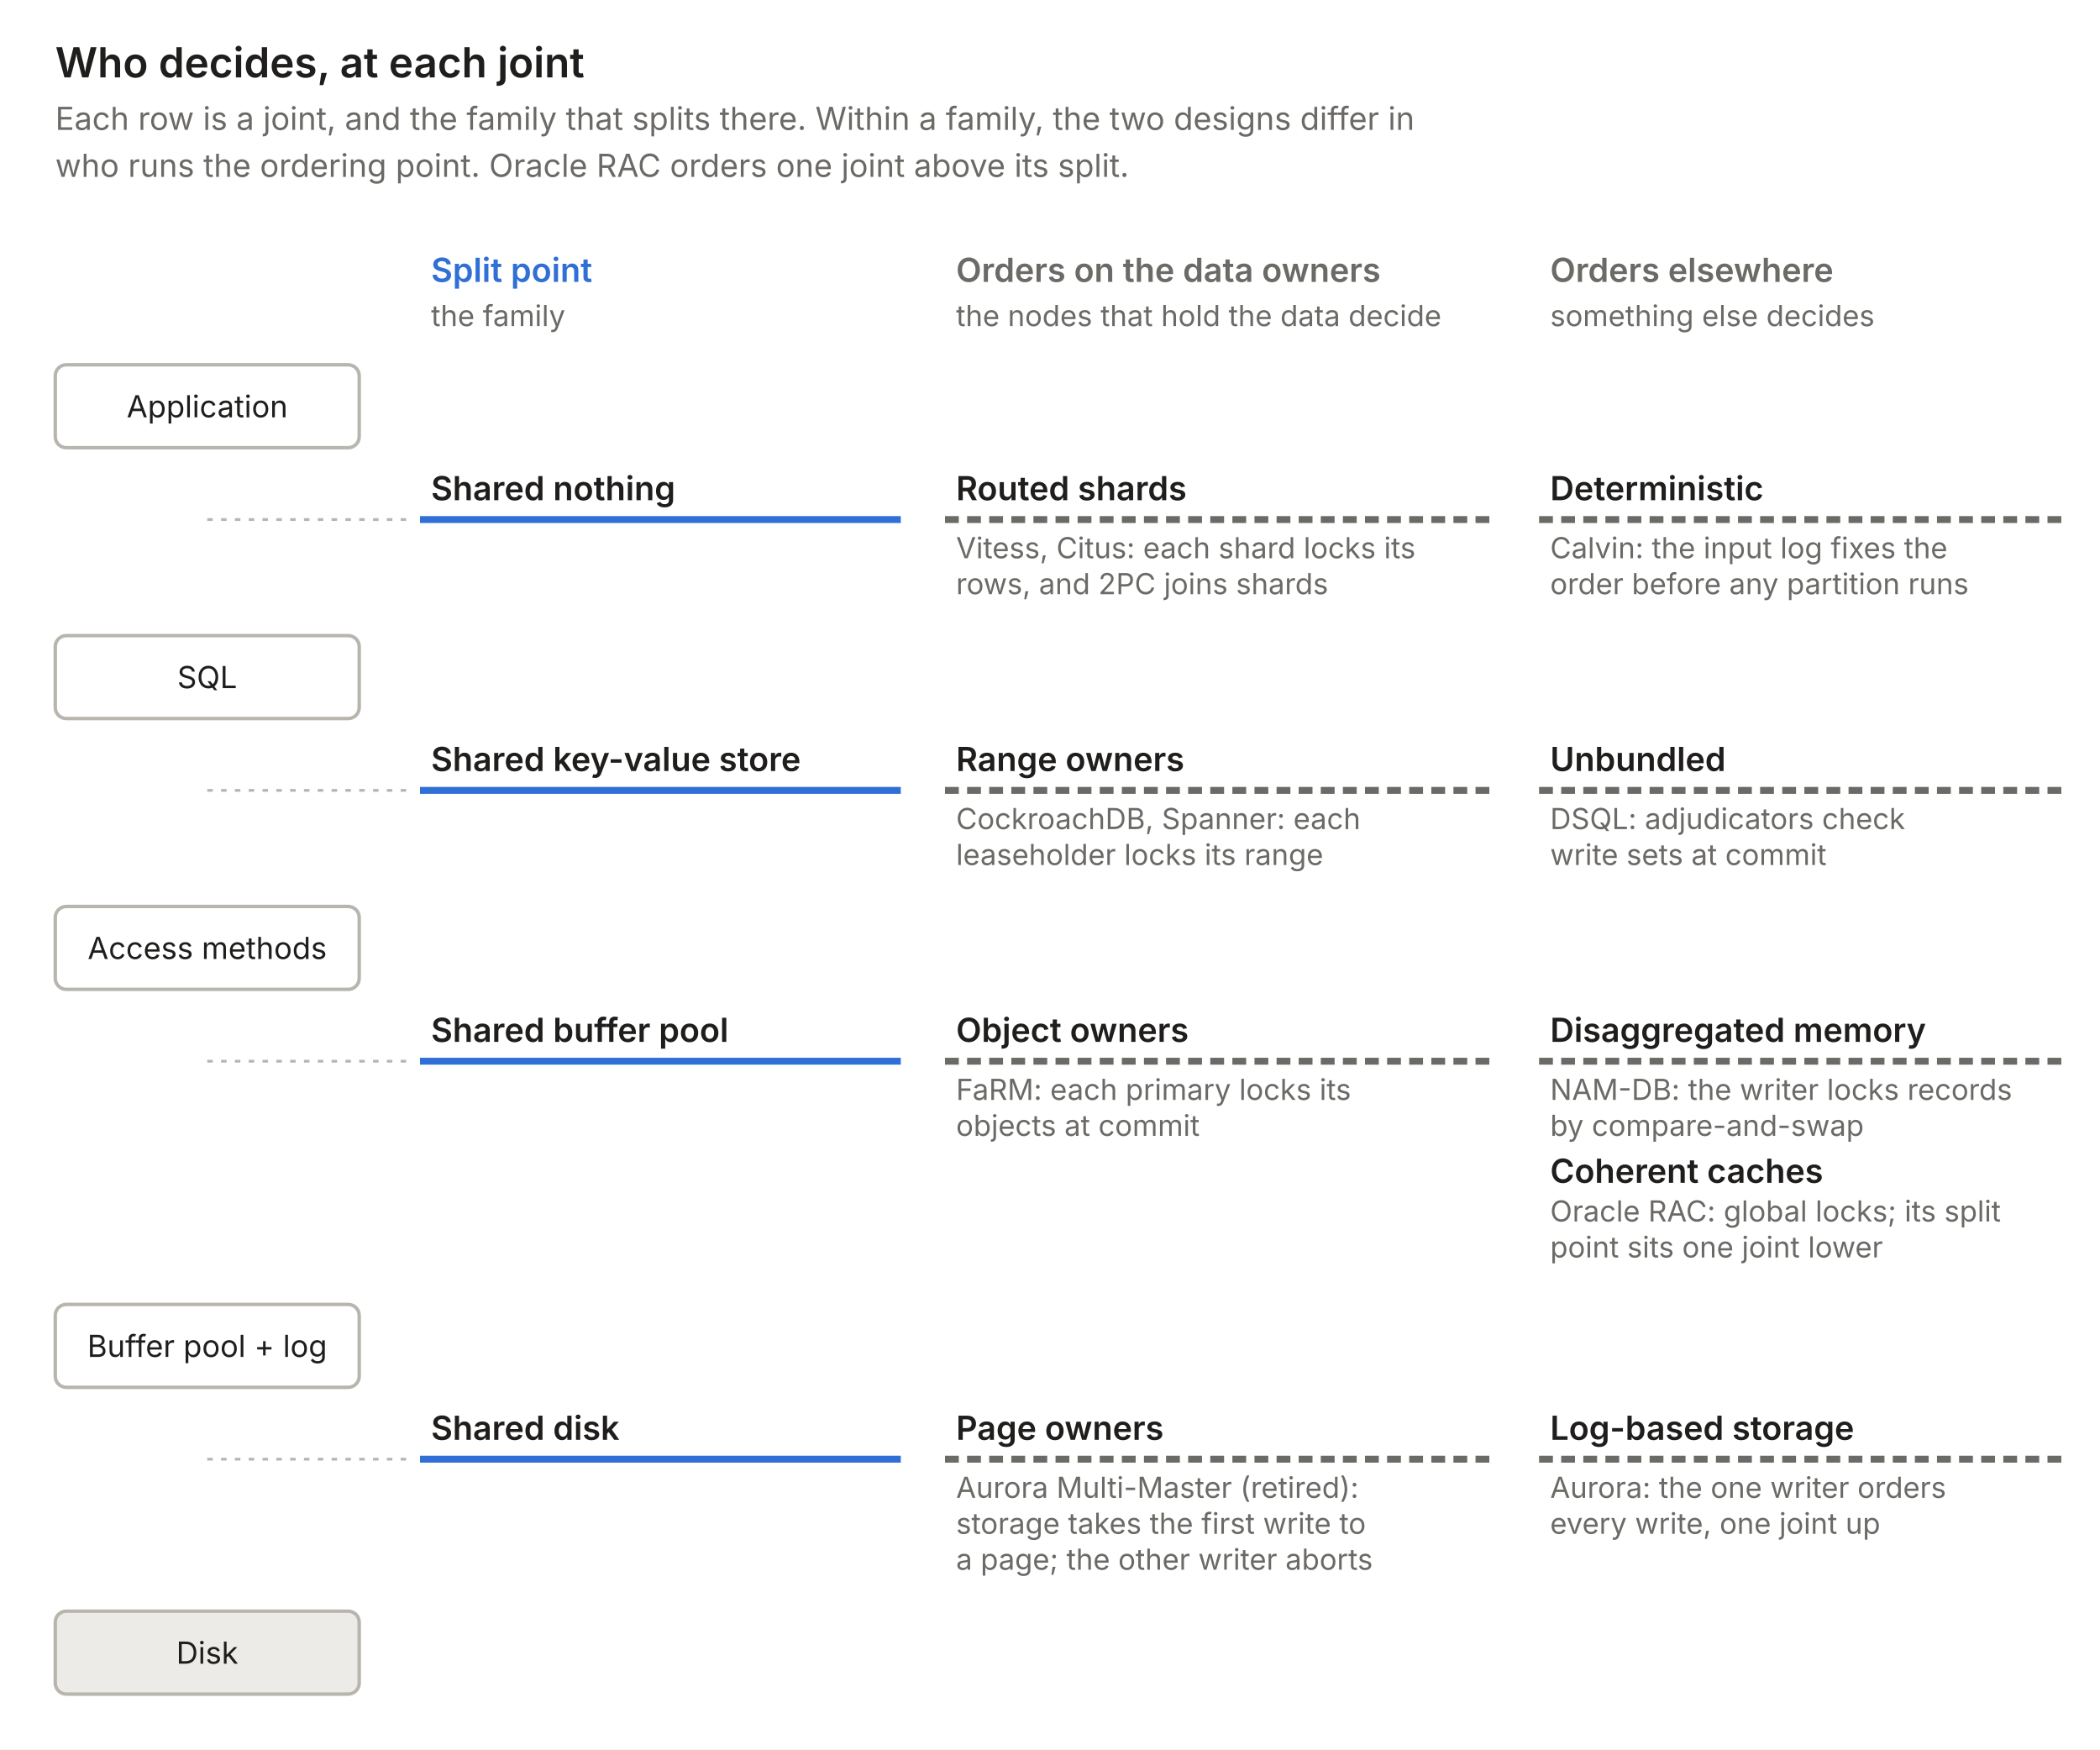
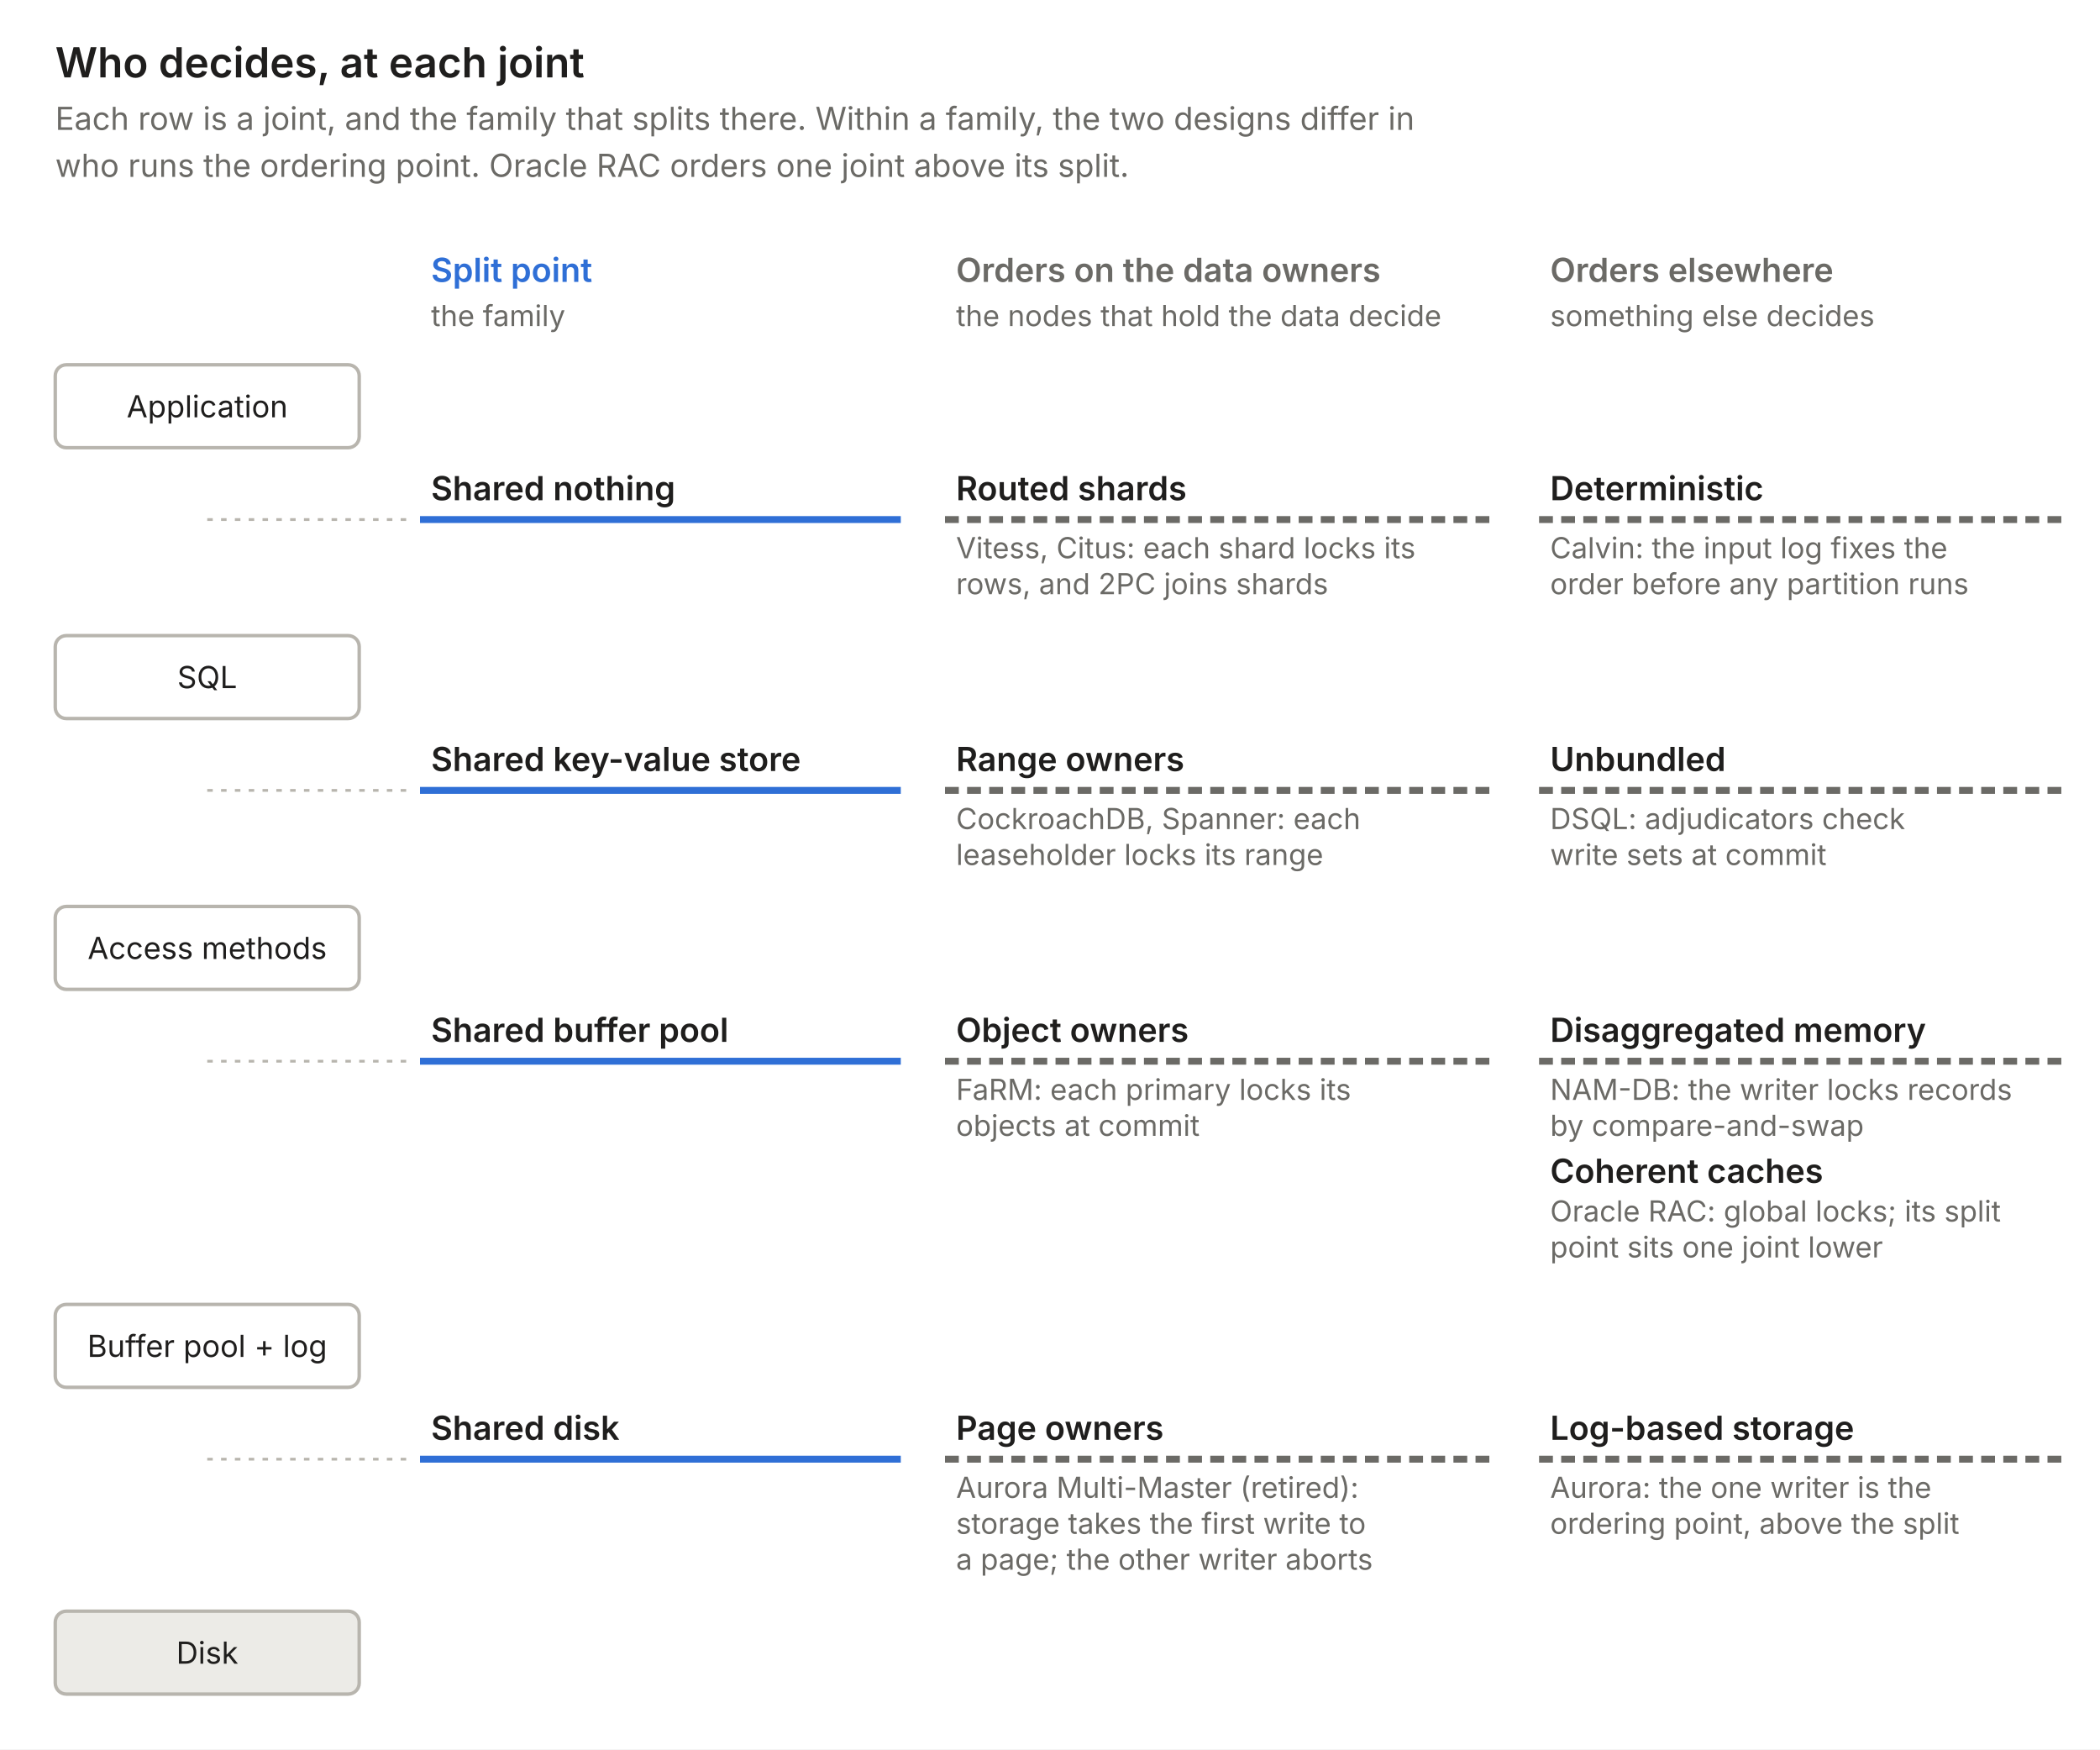
- <svg xmlns="http://www.w3.org/2000/svg" width="760" height="633" font-family="Inter, 'Helvetica Neue', Arial, sans-serif" viewBox="0 0 760 633" role="img" aria-label="Who decides, at each joint. Each row is a joint and the family that splits the data there. Shared nothing: routed shards, such as Vitess and Citus, let each shard lock its rows, with 2PC between shards; Calvin's input log fixes the order before any partition runs. Shared key-value store: CockroachDB and Spanner let each leaseholder lock its range; DSQL's adjudicators check write sets at commit. Shared buffer pool: FaRM's primaries lock their objects at commit; NAM-DB's writer locks records by compare-and-swap. Oracle RAC also orders at this joint, with global locks and coherent caches, though it splits one joint lower. Shared disk: in Aurora Multi-Master, now retired, storage takes the first write to each page and the other writer aborts; plain Aurora has one writer, which orders every write one joint up." font-size="13">
+ <svg xmlns="http://www.w3.org/2000/svg" width="760" height="633" font-family="Inter, 'Helvetica Neue', Arial, sans-serif" viewBox="0 0 760 633" role="img" aria-label="Who decides, at each joint. Each row is a joint and the family that splits the data there. Shared nothing: routed shards, such as Vitess and Citus, let each shard lock its rows, with 2PC between shards; Calvin's input log fixes the order before any partition runs. Shared key-value store: CockroachDB and Spanner let each leaseholder lock its range; DSQL's adjudicators check write sets at commit. Shared buffer pool: FaRM's primaries lock their objects at commit; NAM-DB's writer locks records by compare-and-swap. Oracle RAC also orders at this joint, with global locks and coherent caches, though it splits one joint lower. Shared disk: in Aurora Multi-Master, now retired, storage takes the first write to each page and the other writer aborts; plain Aurora has one writer, which is itself the ordering point, above the split." font-size="13">
  <rect width="100%" height="100%" fill="#ffffff" />
  <text x="20" y="28" text-anchor="start" font-size="15" font-weight="600" fill="#1f1e1d">Who decides, at each joint</text>
  <text x="20" y="47" text-anchor="start" font-size="11.5" font-weight="400" fill="#6b6a66">Each row is a joint, and the family that splits there. Within a family, the two designs differ in</text>
  <text x="20" y="64" text-anchor="start" font-size="11.5" font-weight="400" fill="#6b6a66">who runs the ordering point. Oracle RAC orders one joint above its split.</text>
  <text x="156" y="102" text-anchor="start" font-size="12" font-weight="600" fill="#2f6fd6">Split point</text>
  <text x="156" y="118" text-anchor="start" font-size="10.5" font-weight="400" fill="#6b6a66">the family</text>
  <text x="346" y="102" text-anchor="start" font-size="12" font-weight="600" fill="#6b6a66">Orders on the data owners</text>
  <text x="346" y="118" text-anchor="start" font-size="10.5" font-weight="400" fill="#6b6a66">the nodes that hold the data decide</text>
  <text x="561" y="102" text-anchor="start" font-size="12" font-weight="600" fill="#6b6a66">Orders elsewhere</text>
  <text x="561" y="118" text-anchor="start" font-size="10.5" font-weight="400" fill="#6b6a66">something else decides</text>
  <rect x="20" y="132" width="110" height="30" rx="4" fill="#ffffff" stroke="#b8b5ae" stroke-width="1.25" />
  <text x="75.0" y="151" text-anchor="middle" font-size="11" font-weight="400" fill="#1f1e1d">Application</text>
  <rect x="20" y="230" width="110" height="30" rx="4" fill="#ffffff" stroke="#b8b5ae" stroke-width="1.25" />
  <text x="75.0" y="249" text-anchor="middle" font-size="11" font-weight="400" fill="#1f1e1d">SQL</text>
  <rect x="20" y="328" width="110" height="30" rx="4" fill="#ffffff" stroke="#b8b5ae" stroke-width="1.25" />
  <text x="75.0" y="347" text-anchor="middle" font-size="11" font-weight="400" fill="#1f1e1d">Access methods</text>
  <rect x="20" y="472" width="110" height="30" rx="4" fill="#ffffff" stroke="#b8b5ae" stroke-width="1.25" />
  <text x="75.0" y="491" text-anchor="middle" font-size="11" font-weight="400" fill="#1f1e1d">Buffer pool + log</text>
  <rect x="20" y="583" width="110" height="30" rx="4" fill="#ecebe7" stroke="#b8b5ae" stroke-width="1.25" />
  <text x="75.0" y="602" text-anchor="middle" font-size="11" font-weight="400" fill="#1f1e1d">Disk</text>
  <line x1="75.0" y1="188" x2="150" y2="188" stroke="#b8b5ae" stroke-width="1" stroke-dasharray="2 3" />
  <line x1="152" y1="188" x2="326" y2="188" stroke="#2f6fd6" stroke-width="2.5" />
  <text x="156" y="181" text-anchor="start" font-size="12" font-weight="600" fill="#1f1e1d">Shared nothing</text>
  <line x1="342" y1="188" x2="541" y2="188" stroke="#6b6a66" stroke-width="2.5" stroke-dasharray="5 3" />
  <text x="346" y="181" text-anchor="start" font-size="12" font-weight="600" fill="#1f1e1d">Routed shards</text>
  <text x="346" y="202" text-anchor="start" font-size="10.5" font-weight="400" fill="#6b6a66">Vitess, Citus: each shard locks its</text>
  <text x="346" y="215" text-anchor="start" font-size="10.5" font-weight="400" fill="#6b6a66">rows, and 2PC joins shards</text>
  <line x1="557" y1="188" x2="746" y2="188" stroke="#6b6a66" stroke-width="2.5" stroke-dasharray="5 3" />
  <text x="561" y="181" text-anchor="start" font-size="12" font-weight="600" fill="#1f1e1d">Deterministic</text>
  <text x="561" y="202" text-anchor="start" font-size="10.5" font-weight="400" fill="#6b6a66">Calvin: the input log fixes the</text>
  <text x="561" y="215" text-anchor="start" font-size="10.5" font-weight="400" fill="#6b6a66">order before any partition runs</text>
  <line x1="75.0" y1="286" x2="150" y2="286" stroke="#b8b5ae" stroke-width="1" stroke-dasharray="2 3" />
  <line x1="152" y1="286" x2="326" y2="286" stroke="#2f6fd6" stroke-width="2.5" />
  <text x="156" y="279" text-anchor="start" font-size="12" font-weight="600" fill="#1f1e1d">Shared key-value store</text>
  <line x1="342" y1="286" x2="541" y2="286" stroke="#6b6a66" stroke-width="2.5" stroke-dasharray="5 3" />
  <text x="346" y="279" text-anchor="start" font-size="12" font-weight="600" fill="#1f1e1d">Range owners</text>
  <text x="346" y="300" text-anchor="start" font-size="10.5" font-weight="400" fill="#6b6a66">CockroachDB, Spanner: each</text>
  <text x="346" y="313" text-anchor="start" font-size="10.5" font-weight="400" fill="#6b6a66">leaseholder locks its range</text>
  <line x1="557" y1="286" x2="746" y2="286" stroke="#6b6a66" stroke-width="2.5" stroke-dasharray="5 3" />
  <text x="561" y="279" text-anchor="start" font-size="12" font-weight="600" fill="#1f1e1d">Unbundled</text>
  <text x="561" y="300" text-anchor="start" font-size="10.5" font-weight="400" fill="#6b6a66">DSQL: adjudicators check</text>
  <text x="561" y="313" text-anchor="start" font-size="10.5" font-weight="400" fill="#6b6a66">write sets at commit</text>
  <line x1="75.0" y1="384" x2="150" y2="384" stroke="#b8b5ae" stroke-width="1" stroke-dasharray="2 3" />
  <line x1="152" y1="384" x2="326" y2="384" stroke="#2f6fd6" stroke-width="2.5" />
  <text x="156" y="377" text-anchor="start" font-size="12" font-weight="600" fill="#1f1e1d">Shared buffer pool</text>
  <line x1="342" y1="384" x2="541" y2="384" stroke="#6b6a66" stroke-width="2.5" stroke-dasharray="5 3" />
  <text x="346" y="377" text-anchor="start" font-size="12" font-weight="600" fill="#1f1e1d">Object owners</text>
  <text x="346" y="398" text-anchor="start" font-size="10.5" font-weight="400" fill="#6b6a66">FaRM: each primary locks its</text>
  <text x="346" y="411" text-anchor="start" font-size="10.5" font-weight="400" fill="#6b6a66">objects at commit</text>
  <line x1="557" y1="384" x2="746" y2="384" stroke="#6b6a66" stroke-width="2.5" stroke-dasharray="5 3" />
  <text x="561" y="377" text-anchor="start" font-size="12" font-weight="600" fill="#1f1e1d">Disaggregated memory</text>
  <text x="561" y="398" text-anchor="start" font-size="10.5" font-weight="400" fill="#6b6a66">NAM-DB: the writer locks records</text>
  <text x="561" y="411" text-anchor="start" font-size="10.5" font-weight="400" fill="#6b6a66">by compare-and-swap</text>
  <text x="561" y="428" text-anchor="start" font-size="12" font-weight="600" fill="#1f1e1d">Coherent caches</text>
  <text x="561" y="442" text-anchor="start" font-size="10.5" font-weight="400" fill="#6b6a66">Oracle RAC: global locks; its split</text>
  <text x="561" y="455" text-anchor="start" font-size="10.5" font-weight="400" fill="#6b6a66">point sits one joint lower</text>
  <line x1="75.0" y1="528" x2="150" y2="528" stroke="#b8b5ae" stroke-width="1" stroke-dasharray="2 3" />
  <line x1="152" y1="528" x2="326" y2="528" stroke="#2f6fd6" stroke-width="2.5" />
  <text x="156" y="521" text-anchor="start" font-size="12" font-weight="600" fill="#1f1e1d">Shared disk</text>
  <line x1="342" y1="528" x2="541" y2="528" stroke="#6b6a66" stroke-width="2.5" stroke-dasharray="5 3" />
  <text x="346" y="521" text-anchor="start" font-size="12" font-weight="600" fill="#1f1e1d">Page owners</text>
  <text x="346" y="542" text-anchor="start" font-size="10.5" font-weight="400" fill="#6b6a66">Aurora Multi-Master (retired):</text>
  <text x="346" y="555" text-anchor="start" font-size="10.5" font-weight="400" fill="#6b6a66">storage takes the first write to</text>
  <text x="346" y="568" text-anchor="start" font-size="10.5" font-weight="400" fill="#6b6a66">a page; the other writer aborts</text>
  <line x1="557" y1="528" x2="746" y2="528" stroke="#6b6a66" stroke-width="2.5" stroke-dasharray="5 3" />
  <text x="561" y="521" text-anchor="start" font-size="12" font-weight="600" fill="#1f1e1d">Log-based storage</text>
-   <text x="561" y="542" text-anchor="start" font-size="10.5" font-weight="400" fill="#6b6a66">Aurora: the one writer orders</text>
-   <text x="561" y="555" text-anchor="start" font-size="10.5" font-weight="400" fill="#6b6a66">every write, one joint up</text>
+   <text x="561" y="542" text-anchor="start" font-size="10.5" font-weight="400" fill="#6b6a66">Aurora: the one writer is the</text>
+   <text x="561" y="555" text-anchor="start" font-size="10.5" font-weight="400" fill="#6b6a66">ordering point, above the split</text>
</svg>
